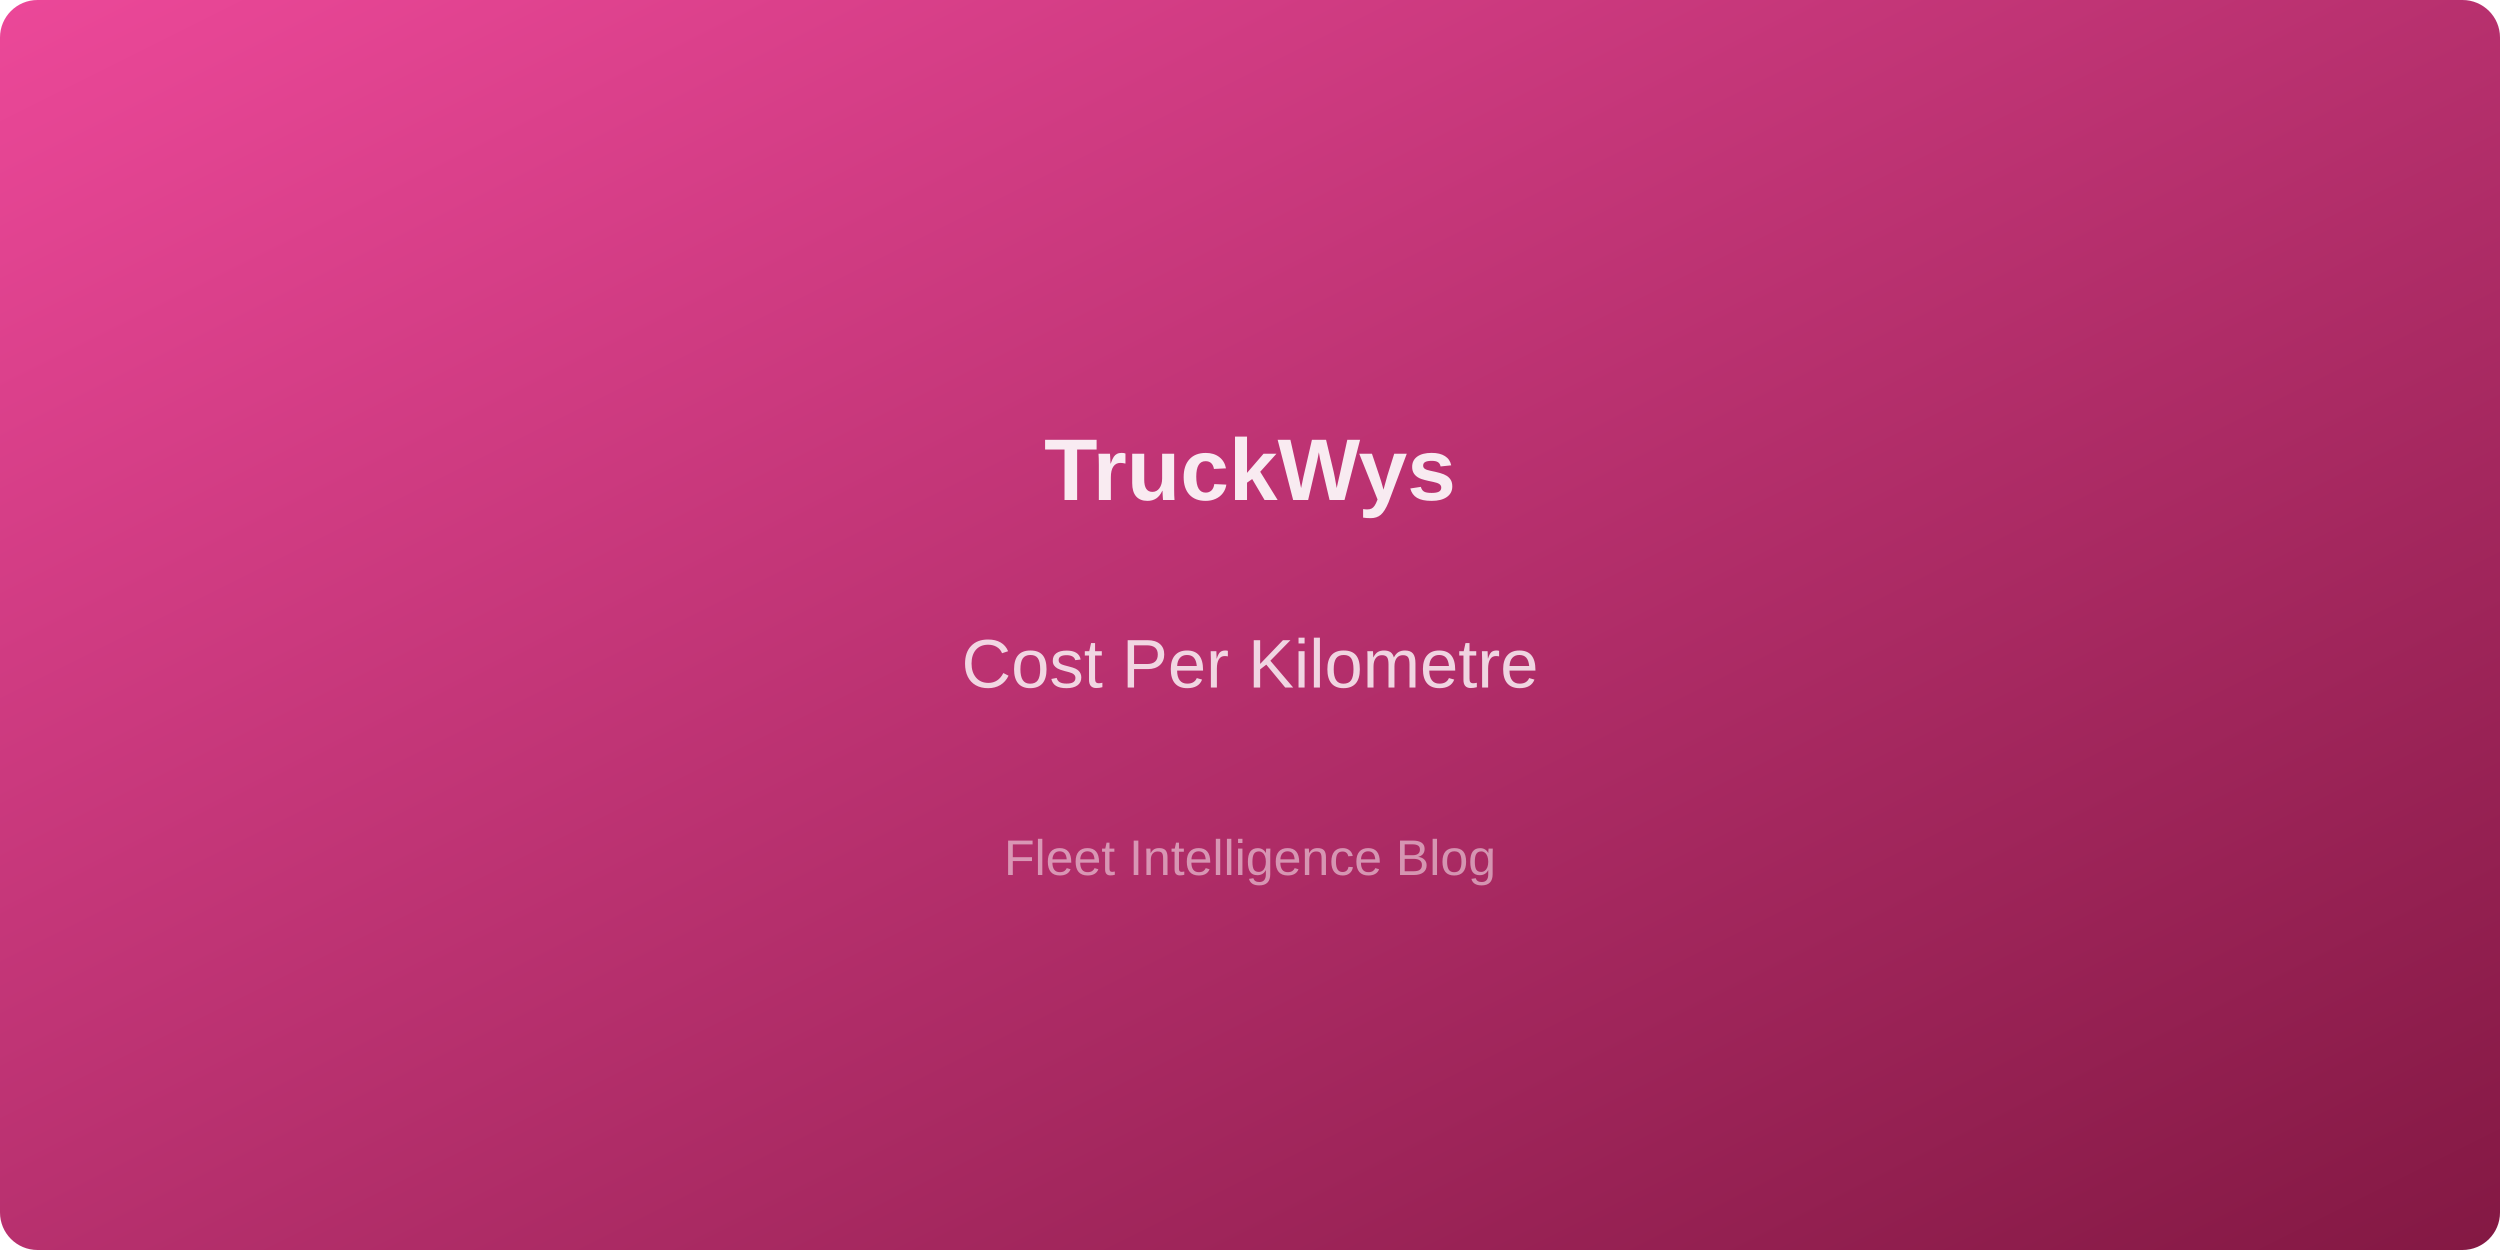
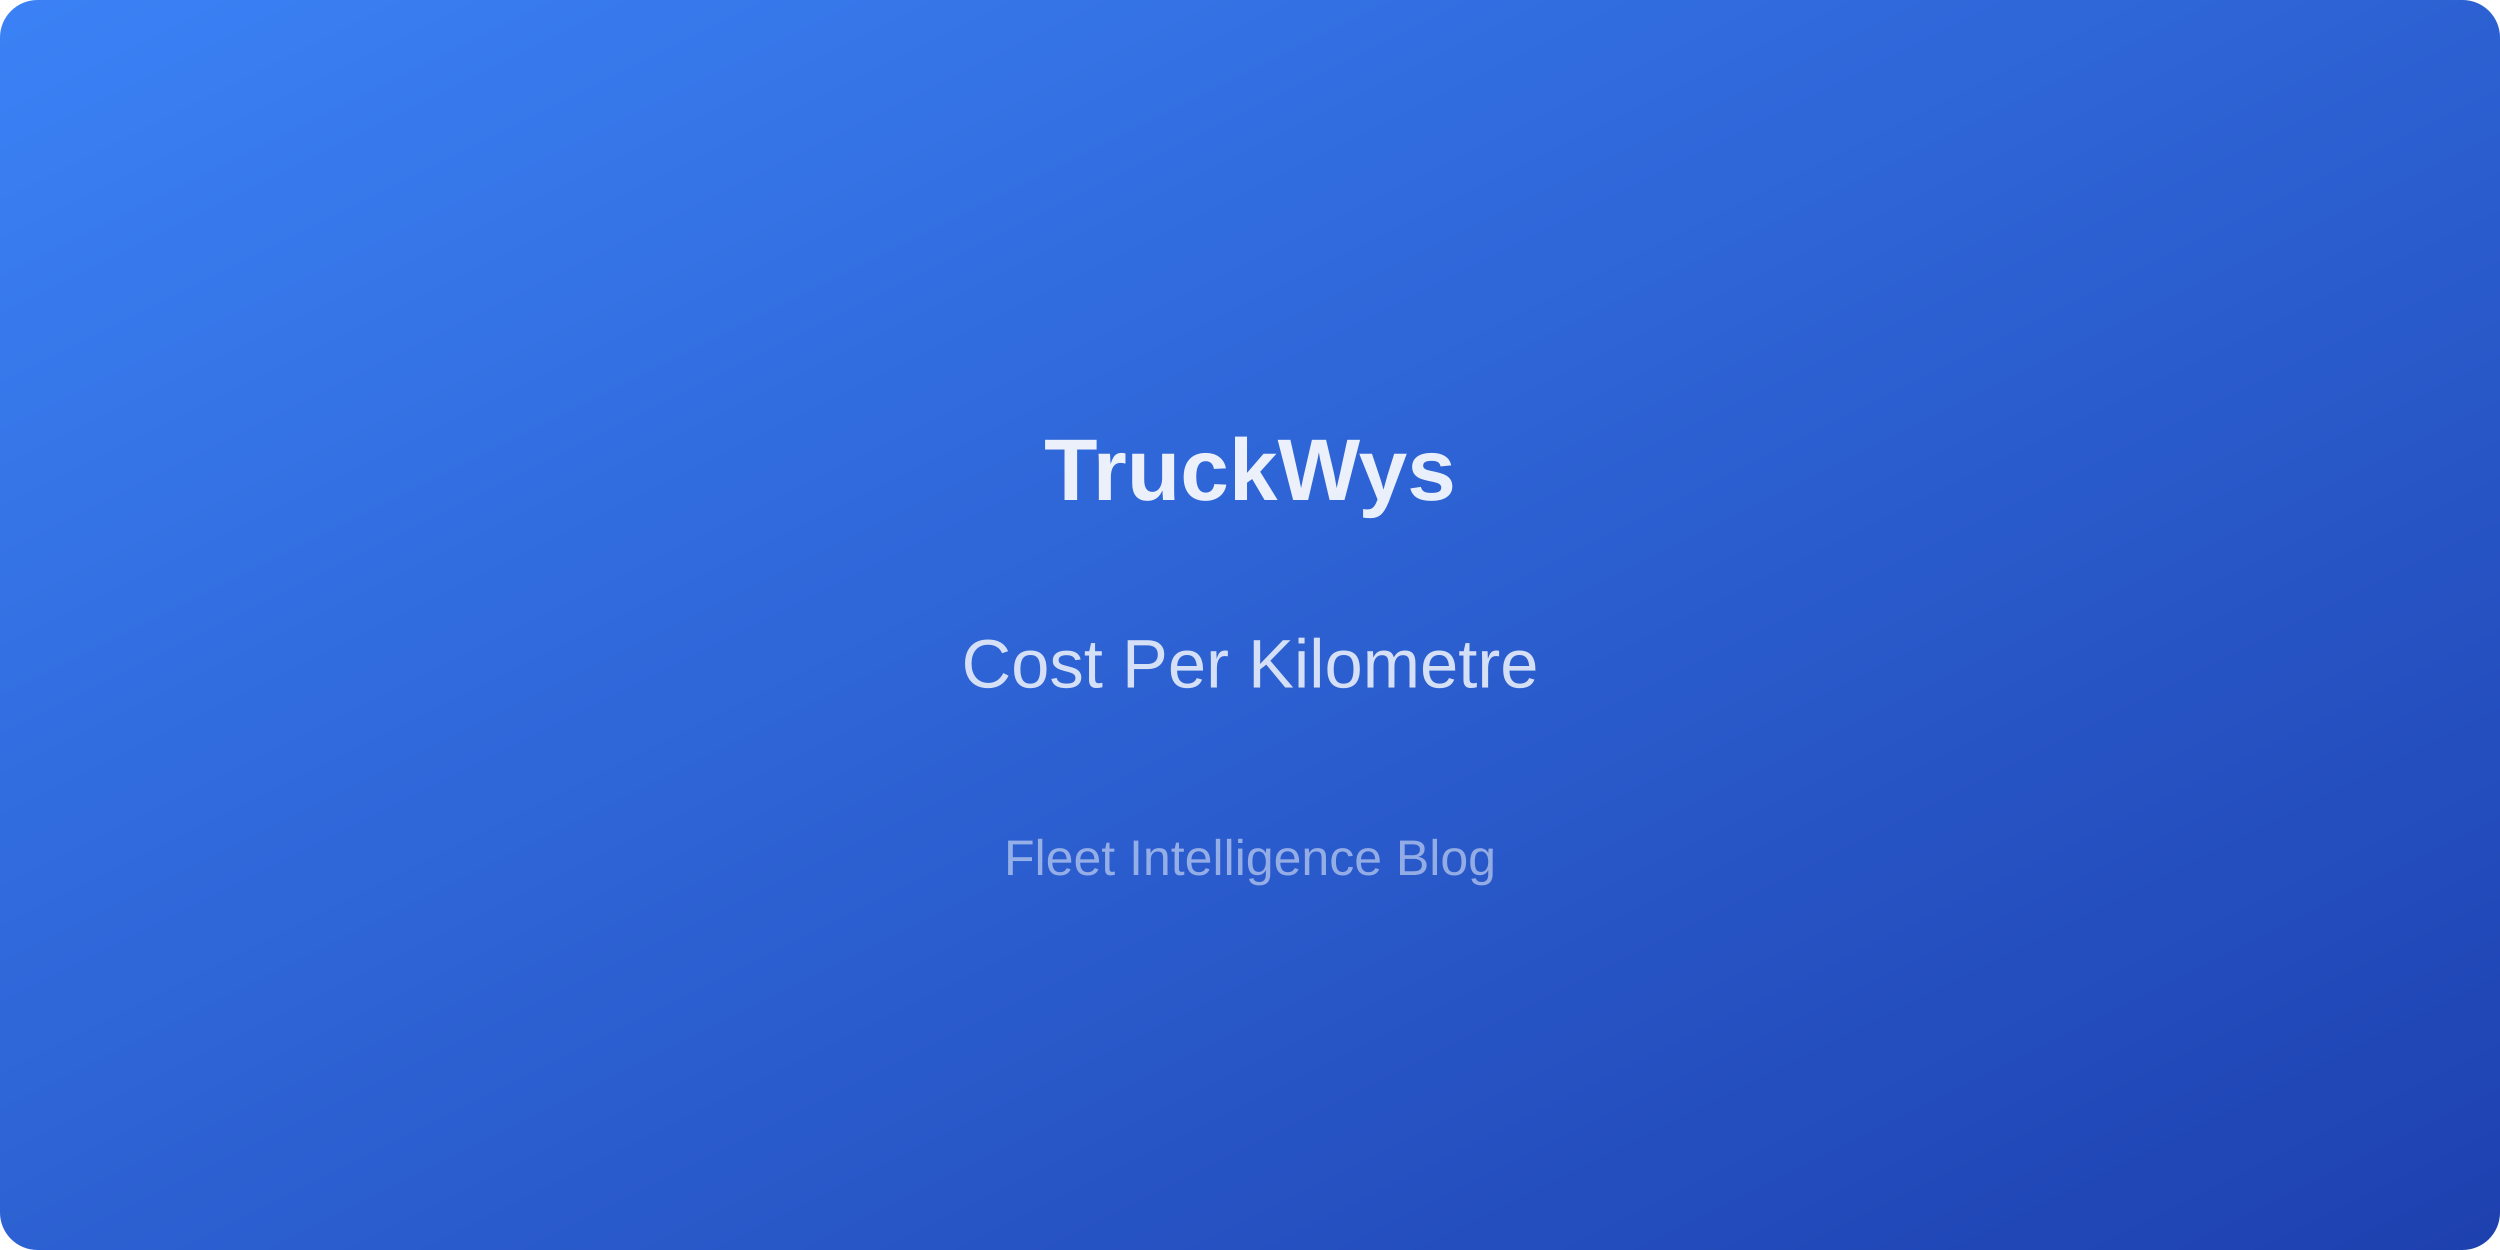
<svg xmlns="http://www.w3.org/2000/svg" width="800" height="400" viewBox="0 0 800 400">
  <defs>
    <linearGradient id="bg" x1="0%" y1="0%" x2="100%" y2="100%">
-       <stop offset="0%" style="stop-color:#EC4899;stop-opacity:1" />
-       <stop offset="100%" style="stop-color:#831843;stop-opacity:1" />
+       <stop offset="0%" style="stop-color:#3B82F6;stop-opacity:1" />
+       <stop offset="100%" style="stop-color:#1E40AF;stop-opacity:1" />
    </linearGradient>
  </defs>
  <rect width="800" height="400" fill="url(#bg)" rx="12" />
  <text x="400" y="160" font-family="Arial,sans-serif" font-size="28" fill="rgba(255,255,255,0.9)" text-anchor="middle" font-weight="bold">TruckWys</text>
  <text x="400" y="220" font-family="Arial,sans-serif" font-size="22" fill="rgba(255,255,255,0.8)" text-anchor="middle">Cost Per Kilometre</text>
  <text x="400" y="280" font-family="Arial,sans-serif" font-size="16" fill="rgba(255,255,255,0.5)" text-anchor="middle">Fleet Intelligence Blog</text>
</svg>
